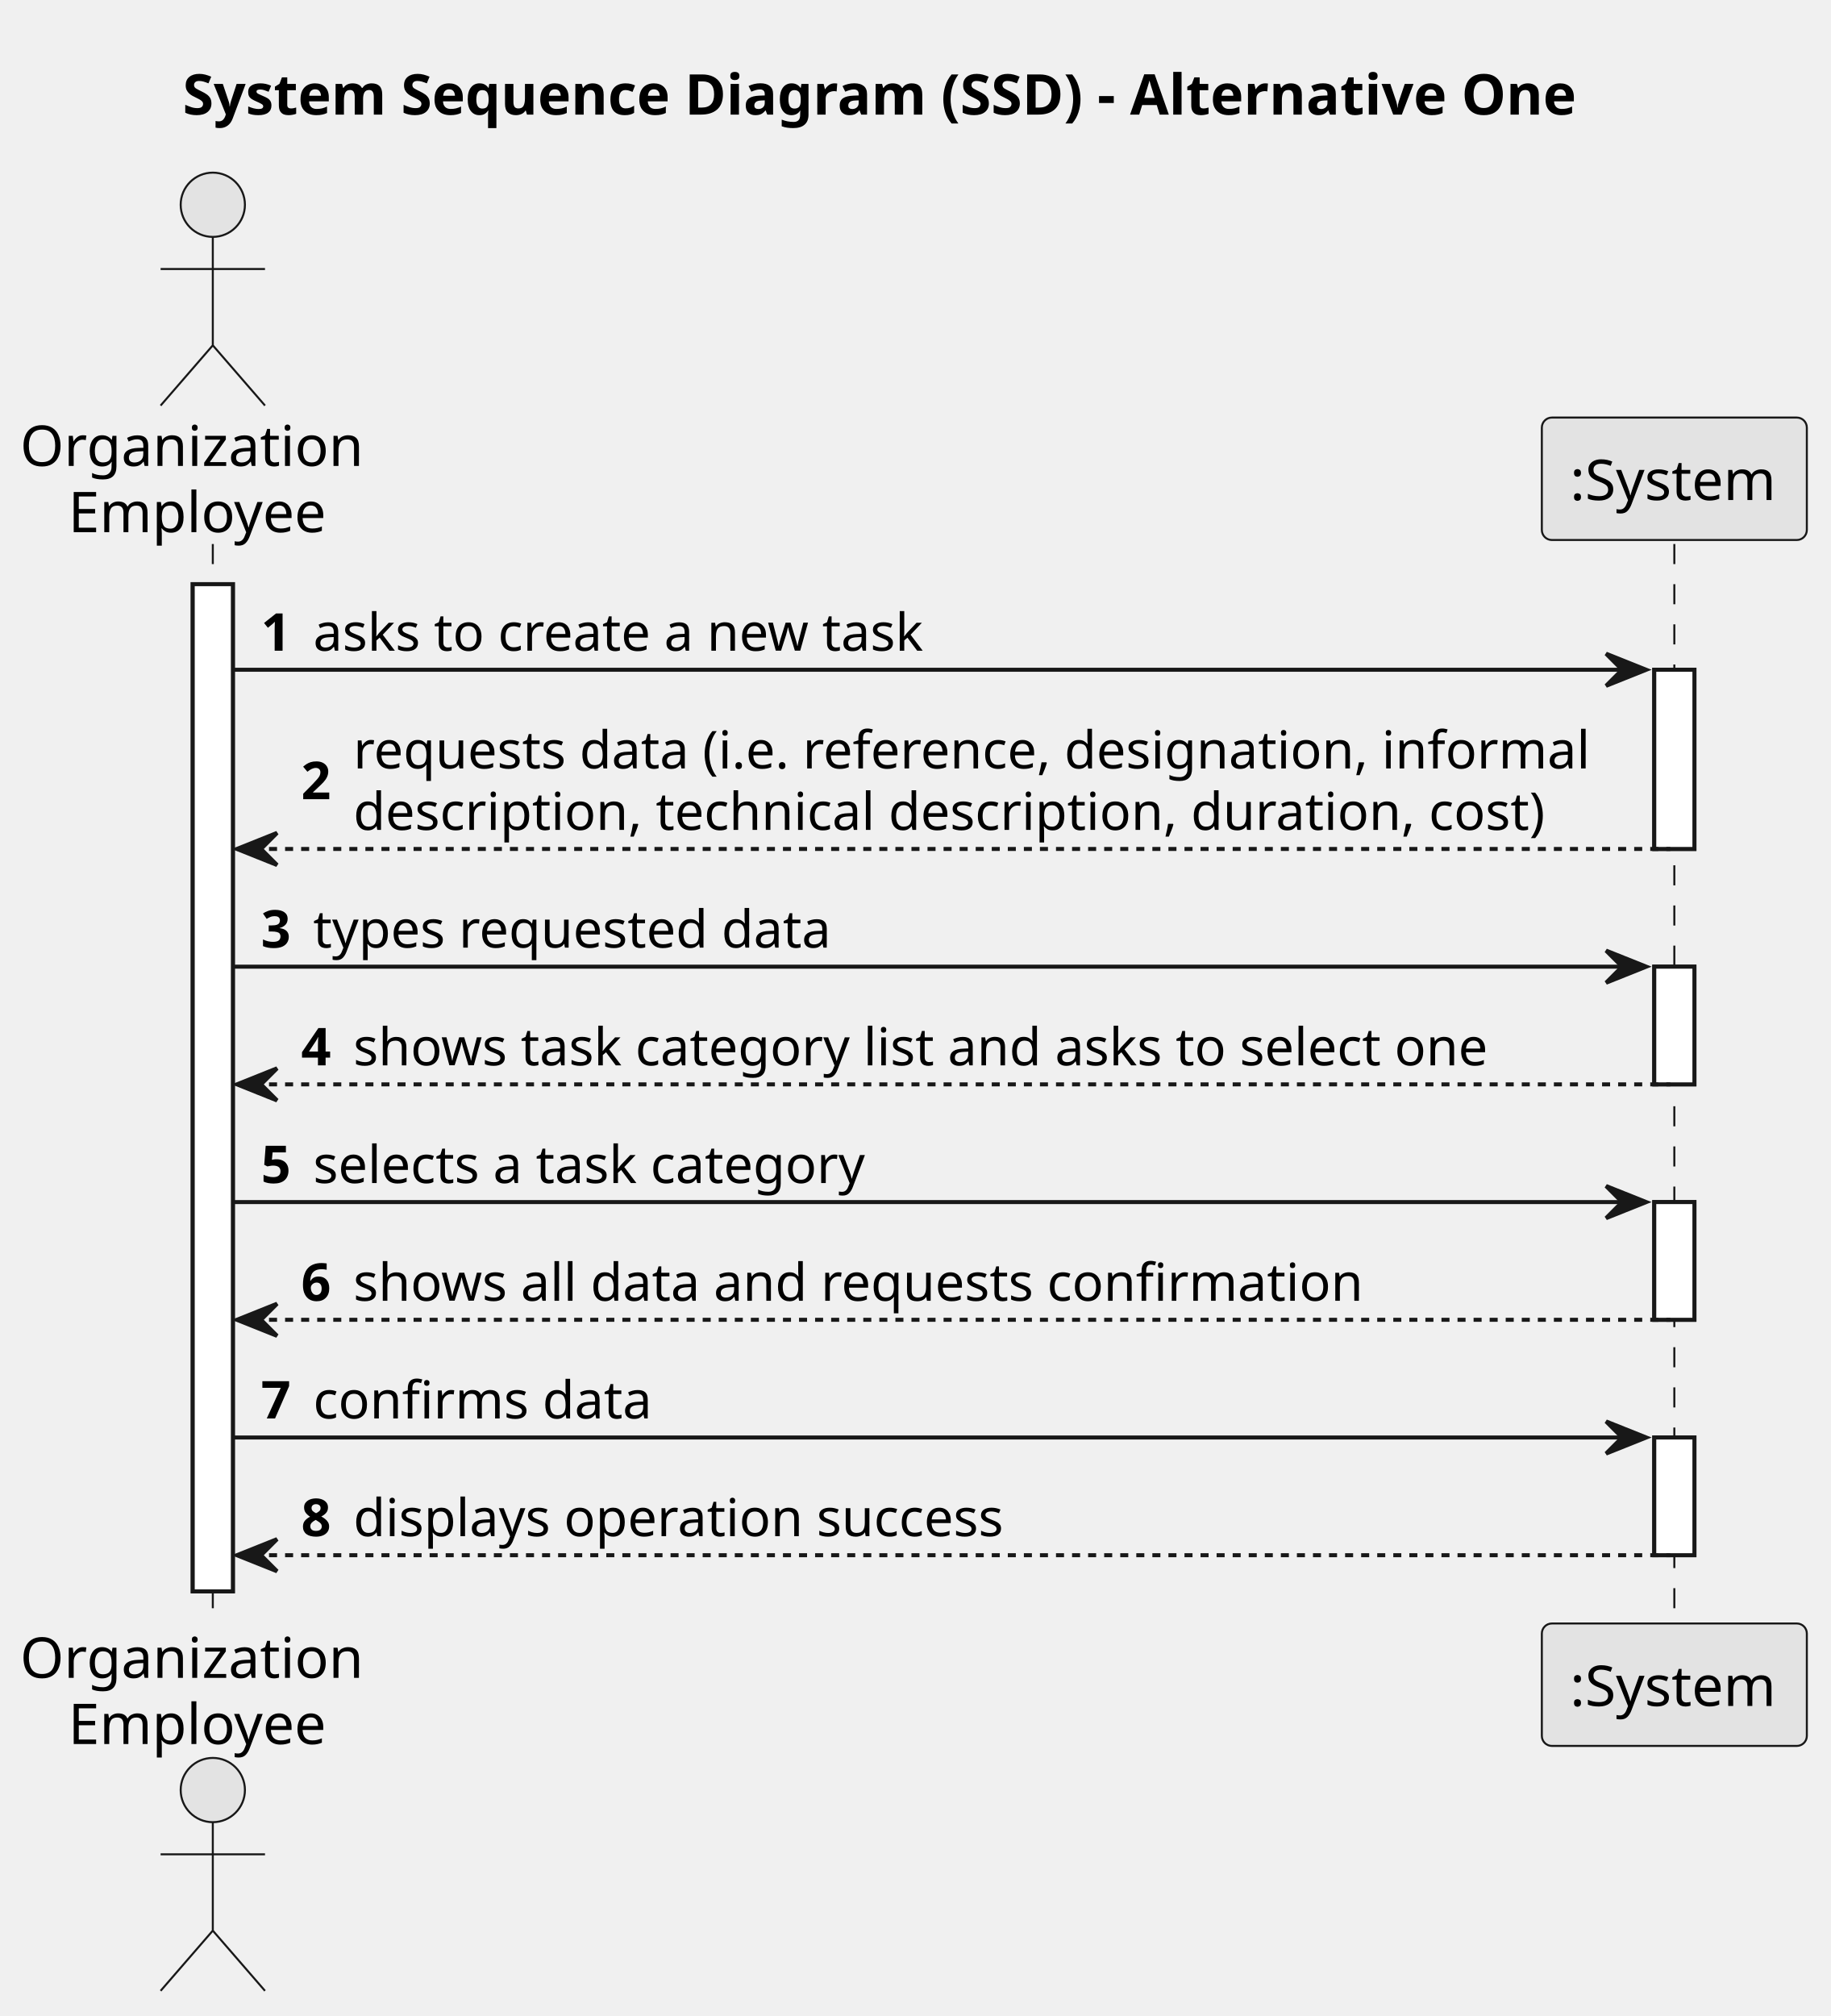
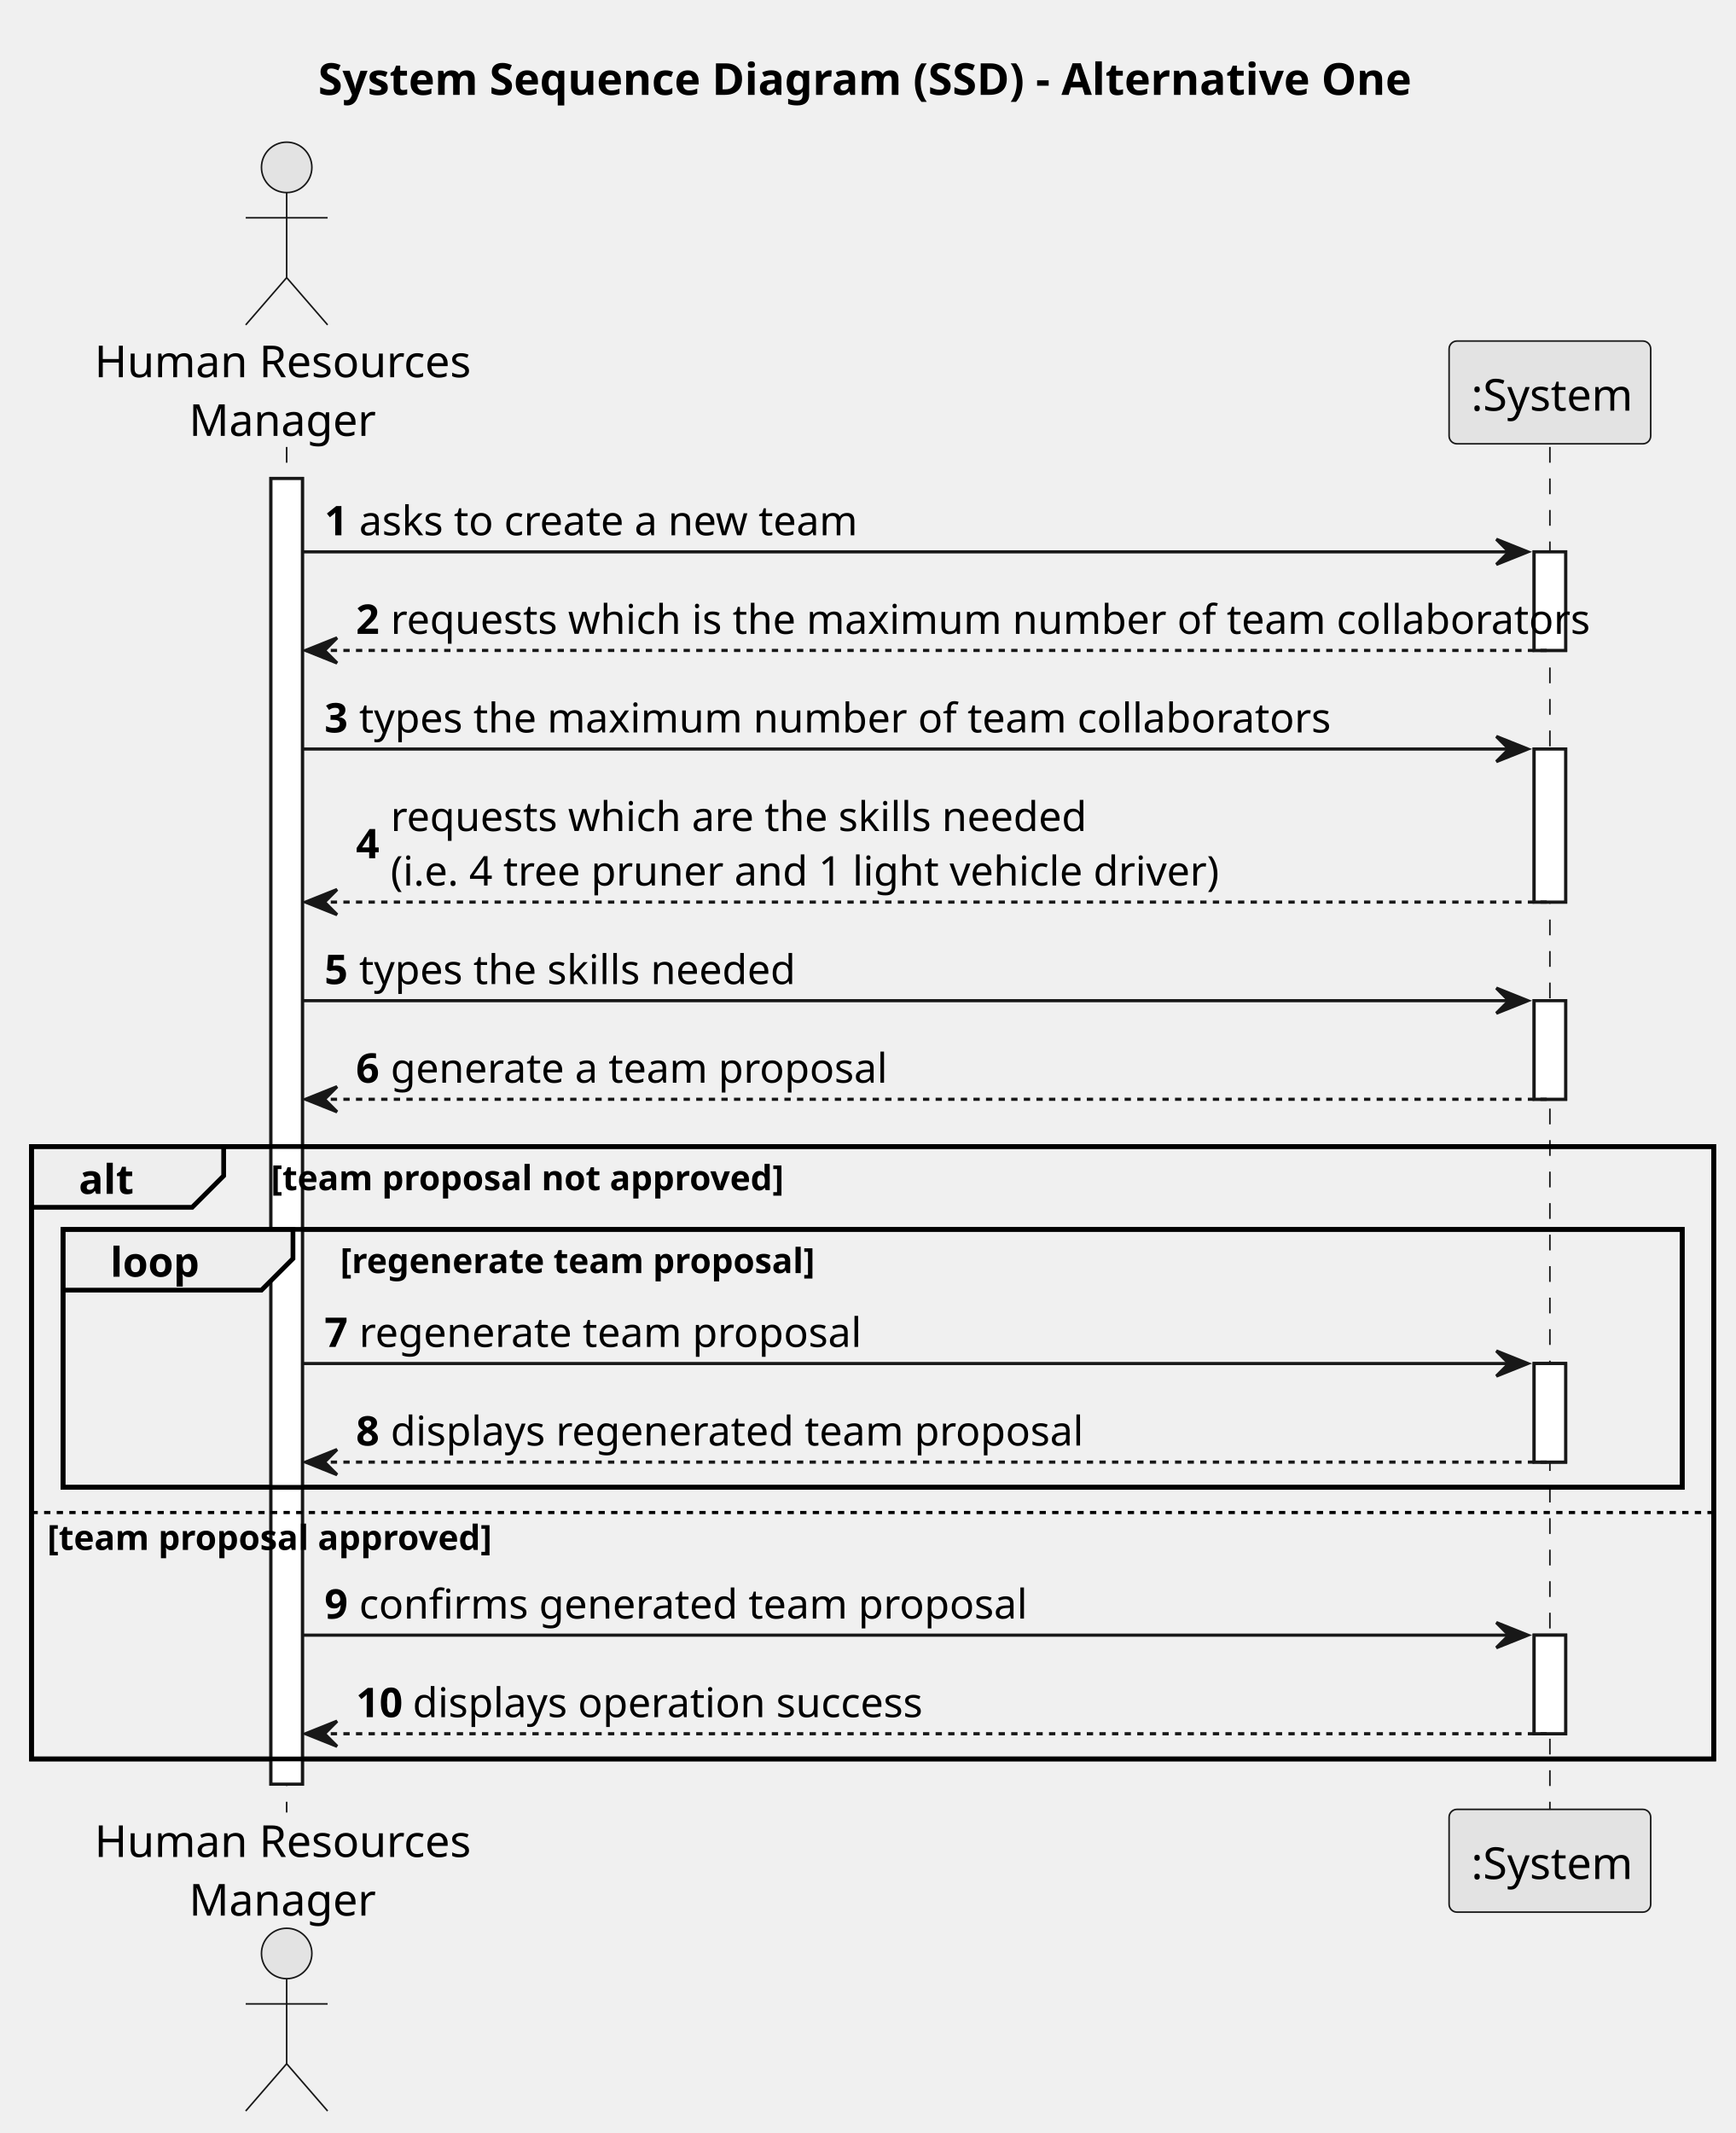
- <svg xmlns="http://www.w3.org/2000/svg" contentStyleType="text/css" height="502px" preserveAspectRatio="none" style="width:456px;height:502px;background:#FFFFFF;" version="1.1" viewBox="0 0 456 502" width="456px" zoomAndPan="magnify">
+ <svg xmlns="http://www.w3.org/2000/svg" contentStyleType="text/css" height="677px" preserveAspectRatio="none" style="width:551px;height:677px;background:#FFFFFF;" version="1.1" viewBox="0 0 551 677" width="551px" zoomAndPan="magnify">
  <defs />
  <g>
-     <text fill="#000000" font-family="sans-serif" font-size="14" font-weight="bold" lengthAdjust="spacing" textLength="363" x="45.5" y="28.535">System Sequence Diagram (SSD) - Alternative One</text>
-     <rect fill="#FFFFFF" height="250.795" style="stroke:#181818;stroke-width:1.0;" width="10" x="48" y="145.465" />
-     <rect fill="#FFFFFF" height="44.621" style="stroke:#181818;stroke-width:1.0;" width="10" x="412" y="166.775" />
-     <rect fill="#FFFFFF" height="29.311" style="stroke:#181818;stroke-width:1.0;" width="10" x="412" y="240.707" />
-     <rect fill="#FFFFFF" height="29.311" style="stroke:#181818;stroke-width:1.0;" width="10" x="412" y="299.328" />
-     <rect fill="#FFFFFF" height="29.311" style="stroke:#181818;stroke-width:1.0;" width="10" x="412" y="357.949" />
-     <line style="stroke:#181818;stroke-width:0.5;stroke-dasharray:5.0,5.0;" x1="53" x2="53" y1="135.465" y2="405.26" />
-     <line style="stroke:#181818;stroke-width:0.5;stroke-dasharray:5.0,5.0;" x1="417" x2="417" y1="135.465" y2="405.26" />
-     <text fill="#000000" font-family="sans-serif" font-size="14" lengthAdjust="spacing" textLength="90" x="5" y="116.023">Organization</text>
-     <text fill="#000000" font-family="sans-serif" font-size="14" lengthAdjust="spacing" textLength="66" x="17" y="132.512">Employee</text>
-     <ellipse cx="53" cy="50.988" fill="#E3E3E3" rx="8" ry="8" style="stroke:#181818;stroke-width:0.5;" />
-     <path d="M53,58.988 L53,85.988 M40,66.988 L66,66.988 M53,85.988 L40,100.988 M53,85.988 L66,100.988 " fill="none" style="stroke:#181818;stroke-width:0.5;" />
-     <text fill="#000000" font-family="sans-serif" font-size="14" lengthAdjust="spacing" textLength="90" x="5" y="417.795">Organization</text>
-     <text fill="#000000" font-family="sans-serif" font-size="14" lengthAdjust="spacing" textLength="66" x="17" y="434.283">Employee</text>
-     <ellipse cx="53" cy="445.736" fill="#E3E3E3" rx="8" ry="8" style="stroke:#181818;stroke-width:0.5;" />
-     <path d="M53,453.736 L53,480.736 M40,461.736 L66,461.736 M53,480.736 L40,495.736 M53,480.736 L66,495.736 " fill="none" style="stroke:#181818;stroke-width:0.5;" />
-     <rect fill="#E3E3E3" height="30.488" rx="2.5" ry="2.5" style="stroke:#181818;stroke-width:0.5;" width="66" x="384" y="103.977" />
-     <text fill="#000000" font-family="sans-serif" font-size="14" lengthAdjust="spacing" textLength="52" x="391" y="124.512">:System</text>
-     <rect fill="#E3E3E3" height="30.488" rx="2.5" ry="2.5" style="stroke:#181818;stroke-width:0.5;" width="66" x="384" y="404.26" />
-     <text fill="#000000" font-family="sans-serif" font-size="14" lengthAdjust="spacing" textLength="52" x="391" y="424.795">:System</text>
-     <rect fill="#FFFFFF" height="250.795" style="stroke:#181818;stroke-width:1.0;" width="10" x="48" y="145.465" />
-     <rect fill="#FFFFFF" height="44.621" style="stroke:#181818;stroke-width:1.0;" width="10" x="412" y="166.775" />
-     <rect fill="#FFFFFF" height="29.311" style="stroke:#181818;stroke-width:1.0;" width="10" x="412" y="240.707" />
-     <rect fill="#FFFFFF" height="29.311" style="stroke:#181818;stroke-width:1.0;" width="10" x="412" y="299.328" />
-     <rect fill="#FFFFFF" height="29.311" style="stroke:#181818;stroke-width:1.0;" width="10" x="412" y="357.949" />
-     <polygon fill="#181818" points="400,162.775,410,166.775,400,170.775,404,166.775" style="stroke:#181818;stroke-width:1.0;" />
-     <line style="stroke:#181818;stroke-width:1.0;" x1="58" x2="406" y1="166.775" y2="166.775" />
-     <text fill="#000000" font-family="sans-serif" font-size="13" font-weight="bold" lengthAdjust="spacing" textLength="9" x="65" y="162.033">1</text>
-     <text fill="#000000" font-family="sans-serif" font-size="13" lengthAdjust="spacing" textLength="159" x="78" y="162.033">asks to create a new task</text>
-     <polygon fill="#181818" points="69,207.397,59,211.397,69,215.397,65,211.397" style="stroke:#181818;stroke-width:1.0;" />
-     <line style="stroke:#181818;stroke-width:1.0;stroke-dasharray:2.0,2.0;" x1="63" x2="416" y1="211.397" y2="211.397" />
-     <text fill="#000000" font-family="sans-serif" font-size="13" font-weight="bold" lengthAdjust="spacing" textLength="9" x="75" y="198.999">2</text>
-     <text fill="#000000" font-family="sans-serif" font-size="13" lengthAdjust="spacing" textLength="317" x="88" y="191.344">requests data (i.e. reference, designation, informal</text>
-     <text fill="#000000" font-family="sans-serif" font-size="13" lengthAdjust="spacing" textLength="311" x="88" y="206.654">description, technical description, duration, cost)</text>
-     <polygon fill="#181818" points="400,236.707,410,240.707,400,244.707,404,240.707" style="stroke:#181818;stroke-width:1.0;" />
-     <line style="stroke:#181818;stroke-width:1.0;" x1="58" x2="406" y1="240.707" y2="240.707" />
-     <text fill="#000000" font-family="sans-serif" font-size="13" font-weight="bold" lengthAdjust="spacing" textLength="9" x="65" y="235.965">3</text>
-     <text fill="#000000" font-family="sans-serif" font-size="13" lengthAdjust="spacing" textLength="131" x="78" y="235.965">types requested data</text>
-     <polygon fill="#181818" points="69,266.018,59,270.018,69,274.018,65,270.018" style="stroke:#181818;stroke-width:1.0;" />
-     <line style="stroke:#181818;stroke-width:1.0;stroke-dasharray:2.0,2.0;" x1="63" x2="416" y1="270.018" y2="270.018" />
-     <text fill="#000000" font-family="sans-serif" font-size="13" font-weight="bold" lengthAdjust="spacing" textLength="9" x="75" y="265.275">4</text>
-     <text fill="#000000" font-family="sans-serif" font-size="13" lengthAdjust="spacing" textLength="298" x="88" y="265.275">shows task category list and asks to select one</text>
-     <polygon fill="#181818" points="400,295.328,410,299.328,400,303.328,404,299.328" style="stroke:#181818;stroke-width:1.0;" />
-     <line style="stroke:#181818;stroke-width:1.0;" x1="58" x2="406" y1="299.328" y2="299.328" />
-     <text fill="#000000" font-family="sans-serif" font-size="13" font-weight="bold" lengthAdjust="spacing" textLength="9" x="65" y="294.586">5</text>
-     <text fill="#000000" font-family="sans-serif" font-size="13" lengthAdjust="spacing" textLength="144" x="78" y="294.586">selects a task category</text>
-     <polygon fill="#181818" points="69,324.639,59,328.639,69,332.639,65,328.639" style="stroke:#181818;stroke-width:1.0;" />
-     <line style="stroke:#181818;stroke-width:1.0;stroke-dasharray:2.0,2.0;" x1="63" x2="416" y1="328.639" y2="328.639" />
-     <text fill="#000000" font-family="sans-serif" font-size="13" font-weight="bold" lengthAdjust="spacing" textLength="9" x="75" y="323.897">6</text>
-     <text fill="#000000" font-family="sans-serif" font-size="13" lengthAdjust="spacing" textLength="260" x="88" y="323.897">shows all data and requests confirmation</text>
-     <polygon fill="#181818" points="400,353.949,410,357.949,400,361.949,404,357.949" style="stroke:#181818;stroke-width:1.0;" />
-     <line style="stroke:#181818;stroke-width:1.0;" x1="58" x2="406" y1="357.949" y2="357.949" />
-     <text fill="#000000" font-family="sans-serif" font-size="13" font-weight="bold" lengthAdjust="spacing" textLength="9" x="65" y="353.207">7</text>
-     <text fill="#000000" font-family="sans-serif" font-size="13" lengthAdjust="spacing" textLength="87" x="78" y="353.207">confirms data</text>
-     <polygon fill="#181818" points="69,383.26,59,387.26,69,391.26,65,387.26" style="stroke:#181818;stroke-width:1.0;" />
-     <line style="stroke:#181818;stroke-width:1.0;stroke-dasharray:2.0,2.0;" x1="63" x2="416" y1="387.26" y2="387.26" />
-     <text fill="#000000" font-family="sans-serif" font-size="13" font-weight="bold" lengthAdjust="spacing" textLength="9" x="75" y="382.518">8</text>
-     <text fill="#000000" font-family="sans-serif" font-size="13" lengthAdjust="spacing" textLength="170" x="88" y="382.518">displays operation success</text>
+     <text fill="#000000" font-family="sans-serif" font-size="14" font-weight="bold" lengthAdjust="spacing" textLength="351" x="101" y="30.107">System Sequence Diagram (SSD) - Alternative One</text>
+     <rect fill="#FFFFFF" height="414.414" style="stroke:#181818;stroke-width:1.0;" width="10" x="86" y="151.863" />
+     <rect fill="#FFFFFF" height="31.291" style="stroke:#181818;stroke-width:1.0;" width="10" x="487" y="175.154" />
+     <rect fill="#FFFFFF" height="48.582" style="stroke:#181818;stroke-width:1.0;" width="10" x="487" y="237.736" />
+     <rect fill="#FFFFFF" height="31.291" style="stroke:#181818;stroke-width:1.0;" width="10" x="487" y="317.609" />
+     <rect fill="#FFFFFF" height="31.291" style="stroke:#181818;stroke-width:1.0;" width="10" x="487" y="432.773" />
+     <rect fill="#FFFFFF" height="31.291" style="stroke:#181818;stroke-width:1.0;" width="10" x="487" y="518.986" />
+     <rect fill="none" height="194.377" style="stroke:#000000;stroke-width:1.5;" width="534" x="10" y="363.9" />
+     <rect fill="none" height="81.873" style="stroke:#000000;stroke-width:1.5;" width="514" x="20" y="390.191" />
+     <line style="stroke:#181818;stroke-width:0.5;stroke-dasharray:5.0,5.0;" x1="91" x2="91" y1="141.863" y2="575.277" />
+     <line style="stroke:#181818;stroke-width:0.5;stroke-dasharray:5.0,5.0;" x1="492" x2="492" y1="141.863" y2="575.277" />
+     <text fill="#000000" font-family="sans-serif" font-size="14" lengthAdjust="spacing" textLength="116" x="30" y="119.728">Human Resources</text>
+     <text fill="#000000" font-family="sans-serif" font-size="14" lengthAdjust="spacing" textLength="56" x="60" y="138.35">Manager</text>
+     <ellipse cx="91" cy="53.121" fill="#E3E3E3" rx="8" ry="8" style="stroke:#181818;stroke-width:0.5;" />
+     <path d="M91,61.121 L91,88.121 M78,69.121 L104,69.121 M91,88.121 L78,103.121 M91,88.121 L104,103.121 " fill="none" style="stroke:#181818;stroke-width:0.5;" />
+     <text fill="#000000" font-family="sans-serif" font-size="14" lengthAdjust="spacing" textLength="116" x="30" y="589.385">Human Resources</text>
+     <text fill="#000000" font-family="sans-serif" font-size="14" lengthAdjust="spacing" textLength="56" x="60" y="608.006">Manager</text>
+     <ellipse cx="91" cy="620.019" fill="#E3E3E3" rx="8" ry="8" style="stroke:#181818;stroke-width:0.5;" />
+     <path d="M91,628.019 L91,655.019 M78,636.019 L104,636.019 M91,655.019 L78,670.019 M91,655.019 L104,670.019 " fill="none" style="stroke:#181818;stroke-width:0.5;" />
+     <rect fill="#E3E3E3" height="32.621" rx="2.5" ry="2.5" style="stroke:#181818;stroke-width:0.5;" width="64" x="460" y="108.242" />
+     <text fill="#000000" font-family="sans-serif" font-size="14" lengthAdjust="spacing" textLength="50" x="467" y="130.35">:System</text>
+     <rect fill="#E3E3E3" height="32.621" rx="2.5" ry="2.5" style="stroke:#181818;stroke-width:0.5;" width="64" x="460" y="574.277" />
+     <text fill="#000000" font-family="sans-serif" font-size="14" lengthAdjust="spacing" textLength="50" x="467" y="596.385">:System</text>
+     <rect fill="#FFFFFF" height="414.414" style="stroke:#181818;stroke-width:1.0;" width="10" x="86" y="151.863" />
+     <rect fill="#FFFFFF" height="31.291" style="stroke:#181818;stroke-width:1.0;" width="10" x="487" y="175.154" />
+     <rect fill="#FFFFFF" height="48.582" style="stroke:#181818;stroke-width:1.0;" width="10" x="487" y="237.736" />
+     <rect fill="#FFFFFF" height="31.291" style="stroke:#181818;stroke-width:1.0;" width="10" x="487" y="317.609" />
+     <rect fill="#FFFFFF" height="31.291" style="stroke:#181818;stroke-width:1.0;" width="10" x="487" y="432.773" />
+     <rect fill="#FFFFFF" height="31.291" style="stroke:#181818;stroke-width:1.0;" width="10" x="487" y="518.986" />
+     <polygon fill="#181818" points="475,171.154,485,175.154,475,179.154,479,175.154" style="stroke:#181818;stroke-width:1.0;" />
+     <line style="stroke:#181818;stroke-width:1.0;" x1="96" x2="481" y1="175.154" y2="175.154" />
+     <text fill="#000000" font-family="sans-serif" font-size="13" font-weight="bold" lengthAdjust="spacing" textLength="7" x="103" y="169.892">1</text>
+     <text fill="#000000" font-family="sans-serif" font-size="13" lengthAdjust="spacing" textLength="154" x="114" y="169.892">asks to create a new team</text>
+     <polygon fill="#181818" points="107,202.445,97,206.445,107,210.445,103,206.445" style="stroke:#181818;stroke-width:1.0;" />
+     <line style="stroke:#181818;stroke-width:1.0;stroke-dasharray:2.0,2.0;" x1="101" x2="491" y1="206.445" y2="206.445" />
+     <text fill="#000000" font-family="sans-serif" font-size="13" font-weight="bold" lengthAdjust="spacing" textLength="7" x="113" y="201.183">2</text>
+     <text fill="#000000" font-family="sans-serif" font-size="13" lengthAdjust="spacing" textLength="356" x="124" y="201.183">requests which is the maximum number of team collaborators</text>
+     <polygon fill="#181818" points="475,233.736,485,237.736,475,241.736,479,237.736" style="stroke:#181818;stroke-width:1.0;" />
+     <line style="stroke:#181818;stroke-width:1.0;" x1="96" x2="481" y1="237.736" y2="237.736" />
+     <text fill="#000000" font-family="sans-serif" font-size="13" font-weight="bold" lengthAdjust="spacing" textLength="7" x="103" y="232.474">3</text>
+     <text fill="#000000" font-family="sans-serif" font-size="13" lengthAdjust="spacing" textLength="287" x="114" y="232.474">types the maximum number of team collaborators</text>
+     <polygon fill="#181818" points="107,282.318,97,286.318,107,290.318,103,286.318" style="stroke:#181818;stroke-width:1.0;" />
+     <line style="stroke:#181818;stroke-width:1.0;stroke-dasharray:2.0,2.0;" x1="101" x2="491" y1="286.318" y2="286.318" />
+     <text fill="#000000" font-family="sans-serif" font-size="13" font-weight="bold" lengthAdjust="spacing" textLength="7" x="113" y="272.41">4</text>
+     <text fill="#000000" font-family="sans-serif" font-size="13" lengthAdjust="spacing" textLength="211" x="124" y="263.765">requests which are the skills needed</text>
+     <text fill="#000000" font-family="sans-serif" font-size="13" lengthAdjust="spacing" textLength="244" x="124" y="281.056">(i.e. 4 tree pruner and 1 light vehicle driver)</text>
+     <polygon fill="#181818" points="475,313.609,485,317.609,475,321.609,479,317.609" style="stroke:#181818;stroke-width:1.0;" />
+     <line style="stroke:#181818;stroke-width:1.0;" x1="96" x2="481" y1="317.609" y2="317.609" />
+     <text fill="#000000" font-family="sans-serif" font-size="13" font-weight="bold" lengthAdjust="spacing" textLength="7" x="103" y="312.347">5</text>
+     <text fill="#000000" font-family="sans-serif" font-size="13" lengthAdjust="spacing" textLength="134" x="114" y="312.347">types the skills needed</text>
+     <polygon fill="#181818" points="107,344.9,97,348.9,107,352.9,103,348.9" style="stroke:#181818;stroke-width:1.0;" />
+     <line style="stroke:#181818;stroke-width:1.0;stroke-dasharray:2.0,2.0;" x1="101" x2="491" y1="348.9" y2="348.9" />
+     <text fill="#000000" font-family="sans-serif" font-size="13" font-weight="bold" lengthAdjust="spacing" textLength="7" x="113" y="343.638">6</text>
+     <text fill="#000000" font-family="sans-serif" font-size="13" lengthAdjust="spacing" textLength="147" x="124" y="343.638">generate a team proposal</text>
+     <path d="M10,363.9 L71,363.9 L71,373.191 L61,383.191 L10,383.191 L10,363.9 " fill="#EEEEEE" style="stroke:#000000;stroke-width:1.5;" />
+     <rect fill="none" height="194.377" style="stroke:#000000;stroke-width:1.5;" width="534" x="10" y="363.9" />
+     <text fill="#000000" font-family="sans-serif" font-size="13" font-weight="bold" lengthAdjust="spacing" textLength="16" x="25" y="378.929">alt</text>
+     <text fill="#000000" font-family="sans-serif" font-size="11" font-weight="bold" lengthAdjust="spacing" textLength="164" x="86" y="377.771">[team proposal not approved]</text>
+     <path d="M20,390.191 L93,390.191 L93,399.482 L83,409.482 L20,409.482 L20,390.191 " fill="#EEEEEE" style="stroke:#000000;stroke-width:1.5;" />
+     <rect fill="none" height="81.873" style="stroke:#000000;stroke-width:1.5;" width="514" x="20" y="390.191" />
+     <text fill="#000000" font-family="sans-serif" font-size="13" font-weight="bold" lengthAdjust="spacing" textLength="28" x="35" y="405.22">loop</text>
+     <text fill="#000000" font-family="sans-serif" font-size="11" font-weight="bold" lengthAdjust="spacing" textLength="153" x="108" y="404.062">[regenerate team proposal]</text>
+     <polygon fill="#181818" points="475,428.773,485,432.773,475,436.773,479,432.773" style="stroke:#181818;stroke-width:1.0;" />
+     <line style="stroke:#181818;stroke-width:1.0;" x1="96" x2="481" y1="432.773" y2="432.773" />
+     <text fill="#000000" font-family="sans-serif" font-size="13" font-weight="bold" lengthAdjust="spacing" textLength="7" x="103" y="427.511">7</text>
+     <text fill="#000000" font-family="sans-serif" font-size="13" lengthAdjust="spacing" textLength="147" x="114" y="427.511">regenerate team proposal</text>
+     <polygon fill="#181818" points="107,460.065,97,464.065,107,468.065,103,464.065" style="stroke:#181818;stroke-width:1.0;" />
+     <line style="stroke:#181818;stroke-width:1.0;stroke-dasharray:2.0,2.0;" x1="101" x2="491" y1="464.065" y2="464.065" />
+     <text fill="#000000" font-family="sans-serif" font-size="13" font-weight="bold" lengthAdjust="spacing" textLength="7" x="113" y="458.802">8</text>
+     <text fill="#000000" font-family="sans-serif" font-size="13" lengthAdjust="spacing" textLength="206" x="124" y="458.802">displays regenerated team proposal</text>
+     <line style="stroke:#000000;stroke-width:1.0;stroke-dasharray:2.0,2.0;" x1="10" x2="544" y1="480.065" y2="480.065" />
+     <text fill="#000000" font-family="sans-serif" font-size="11" font-weight="bold" lengthAdjust="spacing" textLength="143" x="15" y="491.935">[team proposal approved]</text>
+     <polygon fill="#181818" points="475,514.986,485,518.986,475,522.986,479,518.986" style="stroke:#181818;stroke-width:1.0;" />
+     <line style="stroke:#181818;stroke-width:1.0;" x1="96" x2="481" y1="518.986" y2="518.986" />
+     <text fill="#000000" font-family="sans-serif" font-size="13" font-weight="bold" lengthAdjust="spacing" textLength="7" x="103" y="513.724">9</text>
+     <text fill="#000000" font-family="sans-serif" font-size="13" lengthAdjust="spacing" textLength="196" x="114" y="513.724">confirms generated team proposal</text>
+     <polygon fill="#181818" points="107,546.277,97,550.277,107,554.277,103,550.277" style="stroke:#181818;stroke-width:1.0;" />
+     <line style="stroke:#181818;stroke-width:1.0;stroke-dasharray:2.0,2.0;" x1="101" x2="491" y1="550.277" y2="550.277" />
+     <text fill="#000000" font-family="sans-serif" font-size="13" font-weight="bold" lengthAdjust="spacing" textLength="14" x="113" y="545.015">10</text>
+     <text fill="#000000" font-family="sans-serif" font-size="13" lengthAdjust="spacing" textLength="158" x="131" y="545.015">displays operation success</text>
  </g>
</svg>
